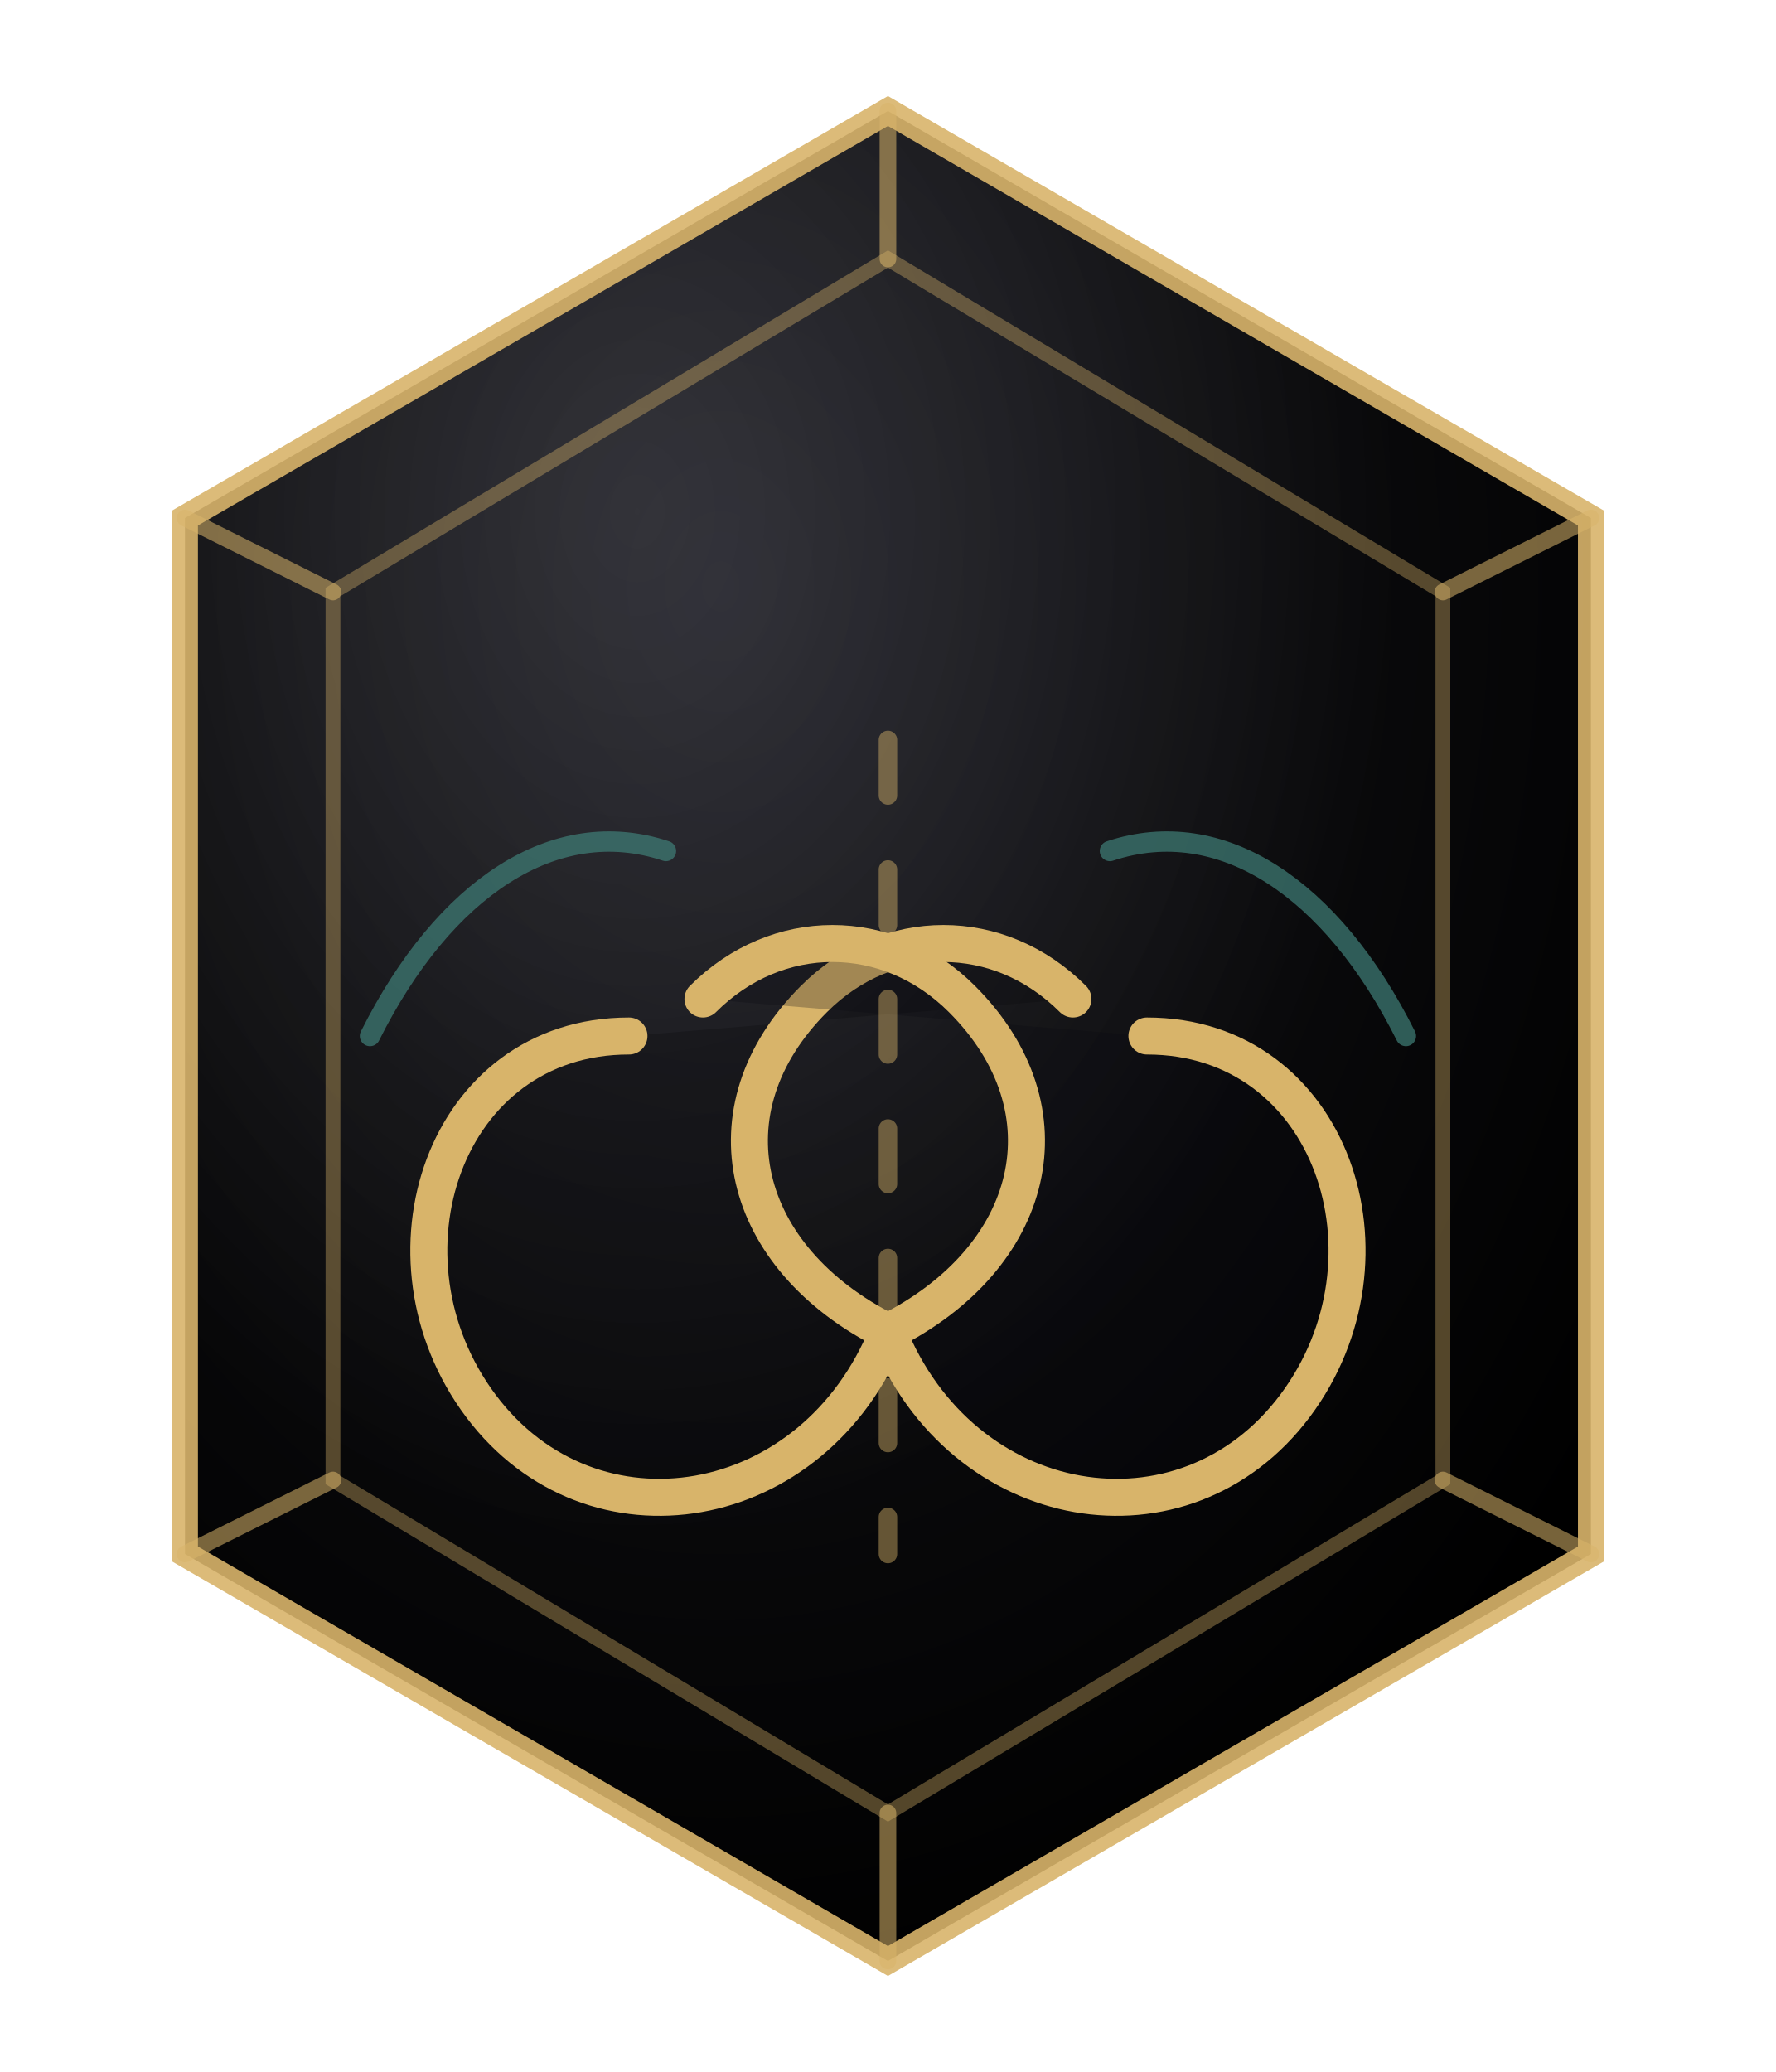
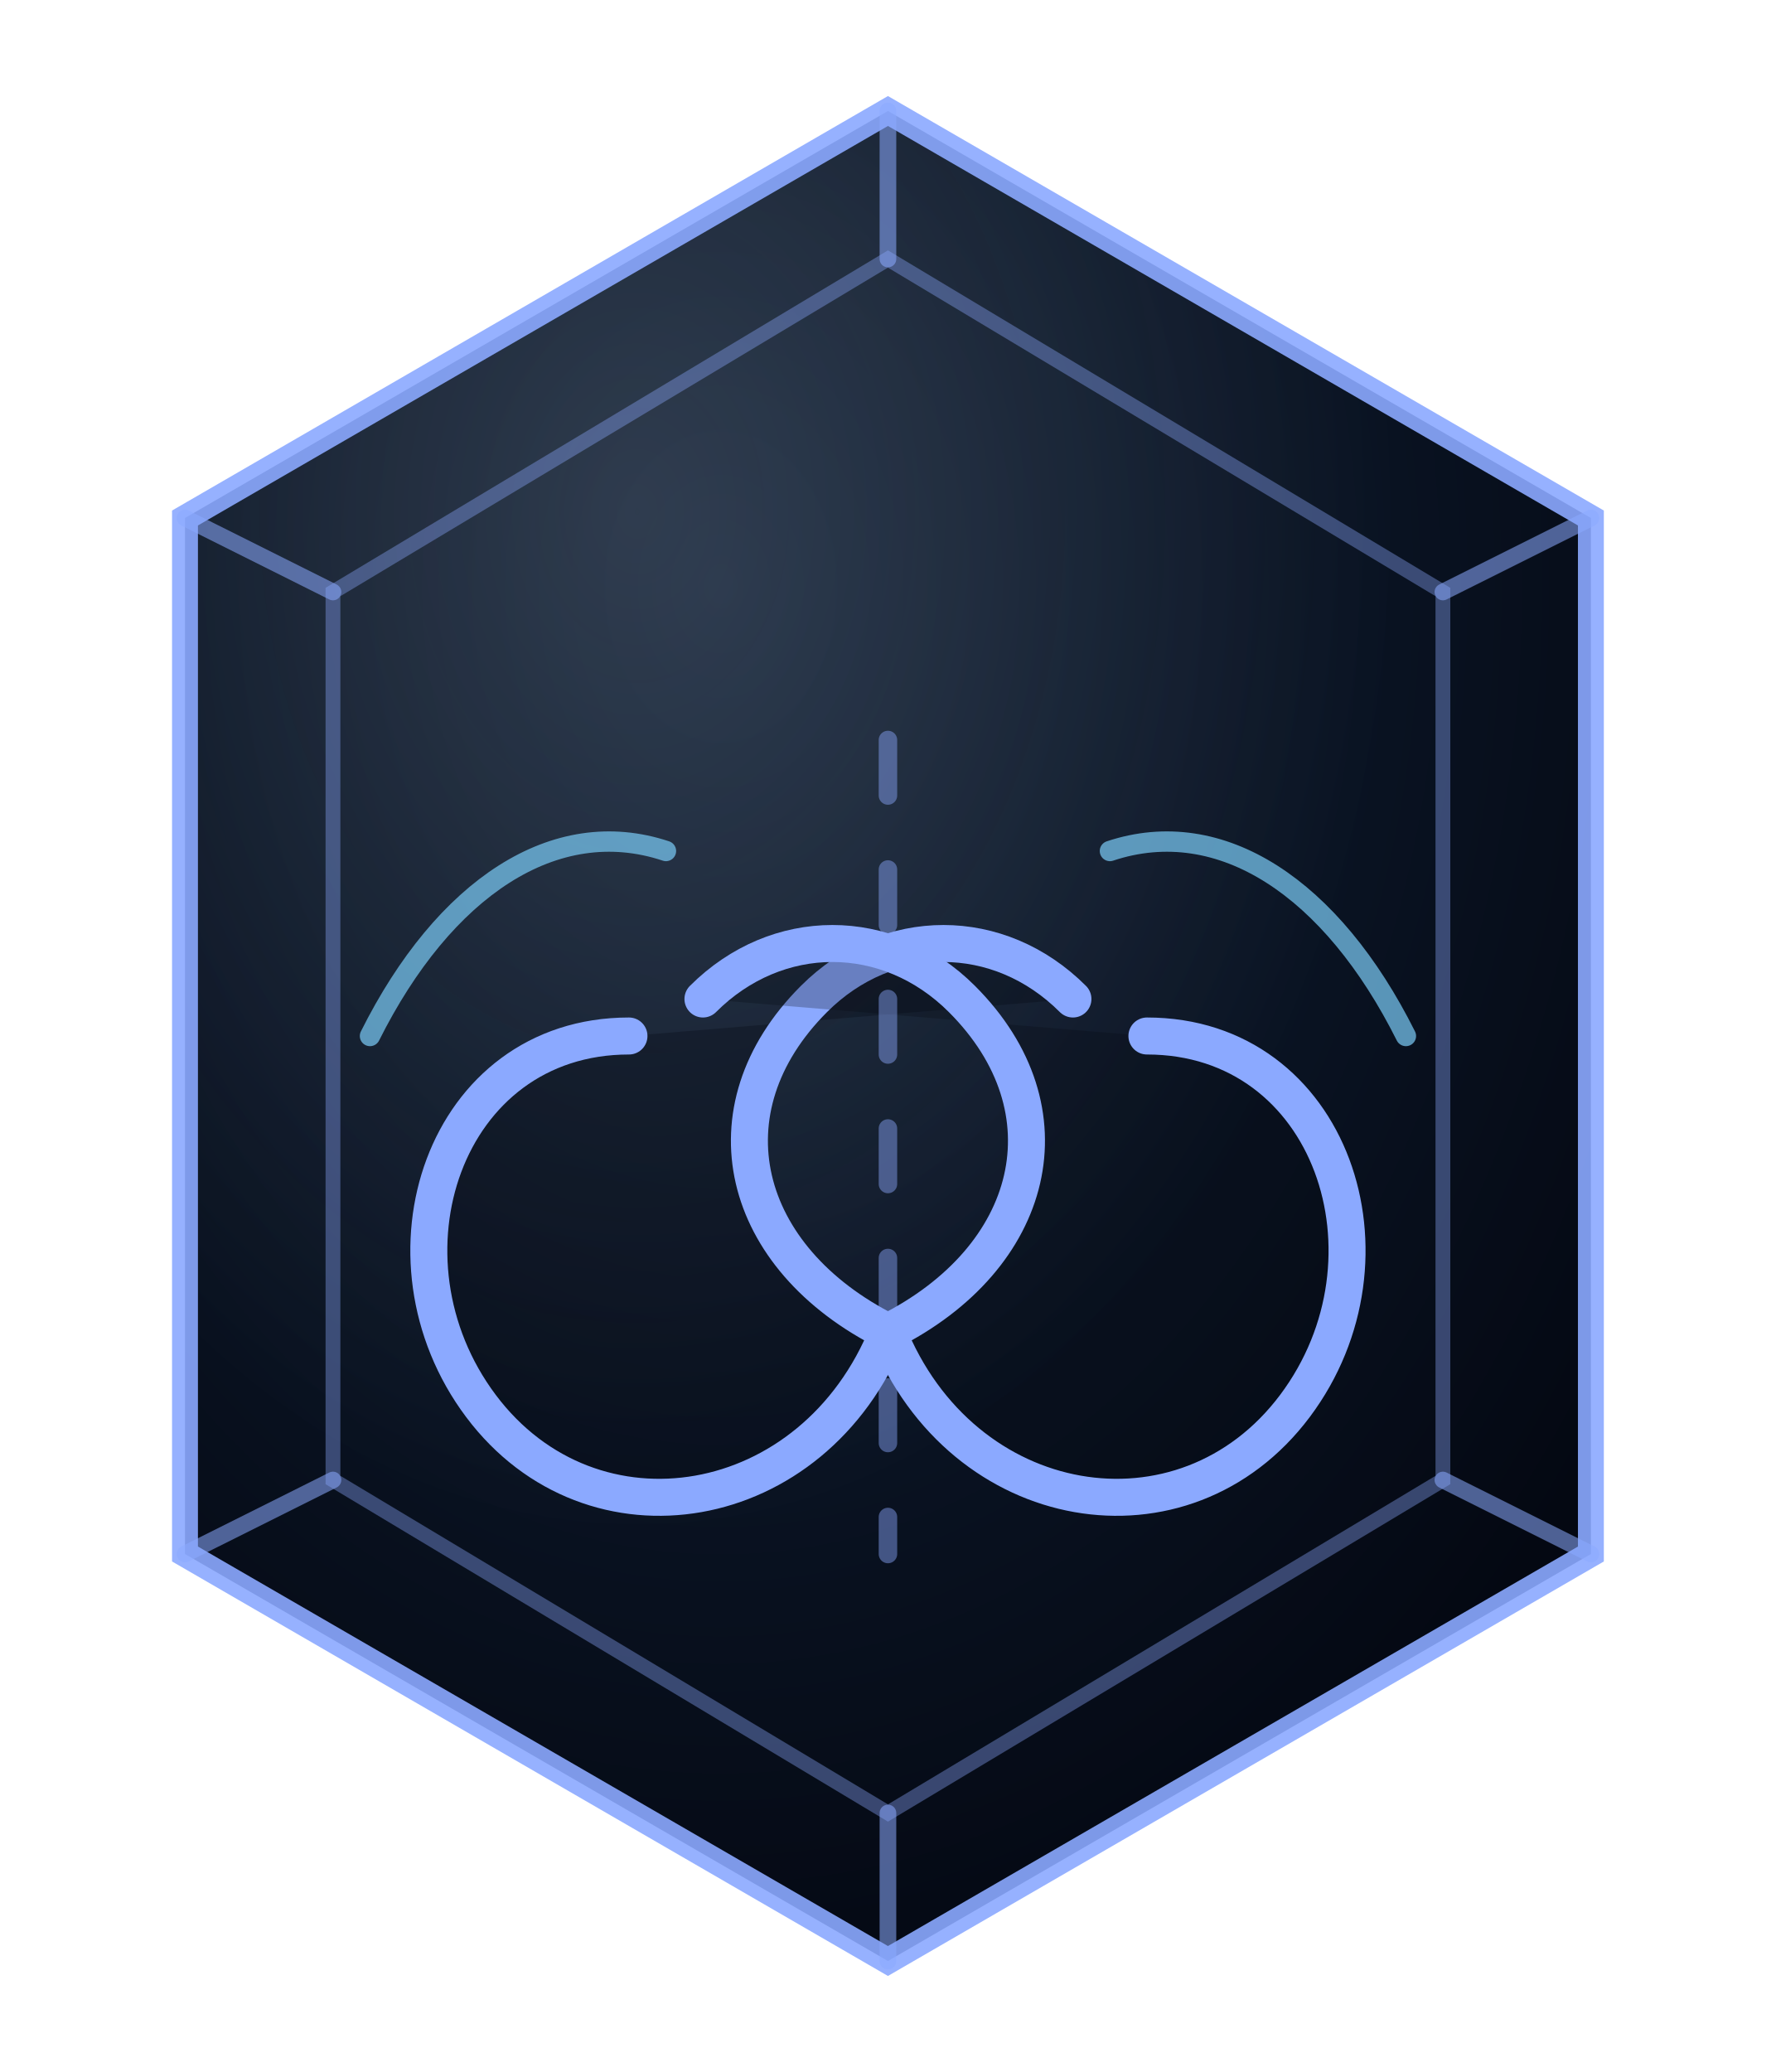
<svg xmlns="http://www.w3.org/2000/svg" viewBox="0 0 96 112" role="img" aria-label="Pisces zodiac seal">
  <defs>
    <radialGradient id="plate" cx="38%" cy="26%" r="78%">
-       <stop offset="0%" stop-color="#1a1a22" />
-       <stop offset="55%" stop-color="#0a0a0c" />
-       <stop offset="100%" stop-color="#000000" />
+       <stop offset="0%" stop-color="#17263B" />
+       <stop offset="55%" stop-color="#0A1424" />
+       <stop offset="100%" stop-color="#040812" />
    </radialGradient>
    <radialGradient id="sheen" cx="32%" cy="22%" r="55%">
-       <stop offset="0%" stop-color="#fff" stop-opacity="0.12" />
-       <stop offset="100%" stop-color="#fff" stop-opacity="0" />
+       <stop offset="0%" stop-color="#EEF4FA" stop-opacity="0.12" />
+       <stop offset="100%" stop-color="#EEF4FA" stop-opacity="0" />
    </radialGradient>
  </defs>
-   <path d="M48 6 L86 28 L86 84 L48 106 L10 84 L10 28 Z" fill="url(#plate)" />
-   <path d="M48 6 L86 28 L86 84 L48 106 L10 84 L10 28 Z" fill="url(#sheen)" />
-   <path d="M48 6 L86 28 L86 84 L48 106 L10 84 L10 28 Z" fill="none" stroke="#d8b46a" stroke-width="1.4" opacity="0.9" />
-   <path d="M48 14 L78 32 L78 80 L48 98 L18 80 L18 32 Z" fill="none" stroke="#d8b46a" stroke-width="0.8" opacity="0.38" />
-   <g stroke="#d8b46a" stroke-width="0.9" opacity="0.55" stroke-linecap="round">
-     <line x1="48" y1="6" x2="48" y2="14" />
-     <line x1="86" y1="28" x2="78" y2="32" />
-     <line x1="86" y1="84" x2="78" y2="80" />
-     <line x1="48" y1="106" x2="48" y2="98" />
-     <line x1="10" y1="84" x2="18" y2="80" />
-     <line x1="10" y1="28" x2="18" y2="32" />
+   <path vector-effect="non-scaling-stroke" d="M48 6 L86 28 L86 84 L48 106 L10 84 L10 28 Z" fill="url(#plate)" />
+   <path vector-effect="non-scaling-stroke" d="M48 6 L86 28 L86 84 L48 106 L10 84 L10 28 Z" fill="url(#sheen)" />
+   <path vector-effect="non-scaling-stroke" d="M48 6 L86 28 L86 84 L48 106 L10 84 L10 28 Z" fill="none" stroke="#8BA9FF" stroke-width="1.4" opacity="0.9" />
+   <path vector-effect="non-scaling-stroke" d="M48 14 L78 32 L78 80 L48 98 L18 80 L18 32 Z" fill="none" stroke="#8BA9FF" stroke-width="0.8" opacity="0.38" />
+   <g stroke="#8BA9FF" stroke-width="0.9" opacity="0.55" stroke-linecap="round">
+     <line vector-effect="non-scaling-stroke" x1="48" y1="6" x2="48" y2="14" />
+     <line vector-effect="non-scaling-stroke" x1="86" y1="28" x2="78" y2="32" />
+     <line vector-effect="non-scaling-stroke" x1="86" y1="84" x2="78" y2="80" />
+     <line vector-effect="non-scaling-stroke" x1="48" y1="106" x2="48" y2="98" />
+     <line vector-effect="non-scaling-stroke" x1="10" y1="84" x2="18" y2="80" />
+     <line vector-effect="non-scaling-stroke" x1="10" y1="28" x2="18" y2="32" />
  </g>
  <g fill="none" stroke-linecap="round" stroke-linejoin="round" vector-effect="non-scaling-stroke">
-     <g stroke="#d8b46a" stroke-width="2">
-       <path d="M34 56c-10 0-14 12-8 20 6 8 18 6 22-4-8-4-10-12-4-18 4-4 10-4 14 0" fill="#0a0a10" fill-opacity="0.3" />
-       <path d="M62 56c10 0 14 12 8 20-6 8-18 6-22-4 8-4 10-12 4-18-4-4-10-4-14 0" fill="#0a0a10" fill-opacity="0.26" />
-       <line x1="48" y1="40" x2="48" y2="84" stroke-width="1" opacity="0.45" stroke-dasharray="3 4" />
+     <g stroke="#8BA9FF" stroke-width="2">
+       <path vector-effect="non-scaling-stroke" d="M34 56c-10 0-14 12-8 20 6 8 18 6 22-4-8-4-10-12-4-18 4-4 10-4 14 0" fill="#040812" fill-opacity="0.3" />
+       <path vector-effect="non-scaling-stroke" d="M62 56c10 0 14 12 8 20-6 8-18 6-22-4 8-4 10-12 4-18-4-4-10-4-14 0" fill="#040812" fill-opacity="0.26" />
+       <line vector-effect="non-scaling-stroke" x1="48" y1="40" x2="48" y2="84" stroke-width="1" opacity="0.45" stroke-dasharray="3 4" />
    </g>
-     <g stroke="#3f7d76" stroke-width="1.1" opacity="0.72" fill="none">
-       <path d="M20 56c4-8 10-12 16-10" />
-       <path d="M76 56c-4-8-10-12-16-10" />
+     <g stroke="#79C7F2" stroke-width="1.1" opacity="0.72" fill="none">
+       <path vector-effect="non-scaling-stroke" d="M20 56c4-8 10-12 16-10" />
+       <path vector-effect="non-scaling-stroke" d="M76 56c-4-8-10-12-16-10" />
    </g>
  </g>
</svg>
